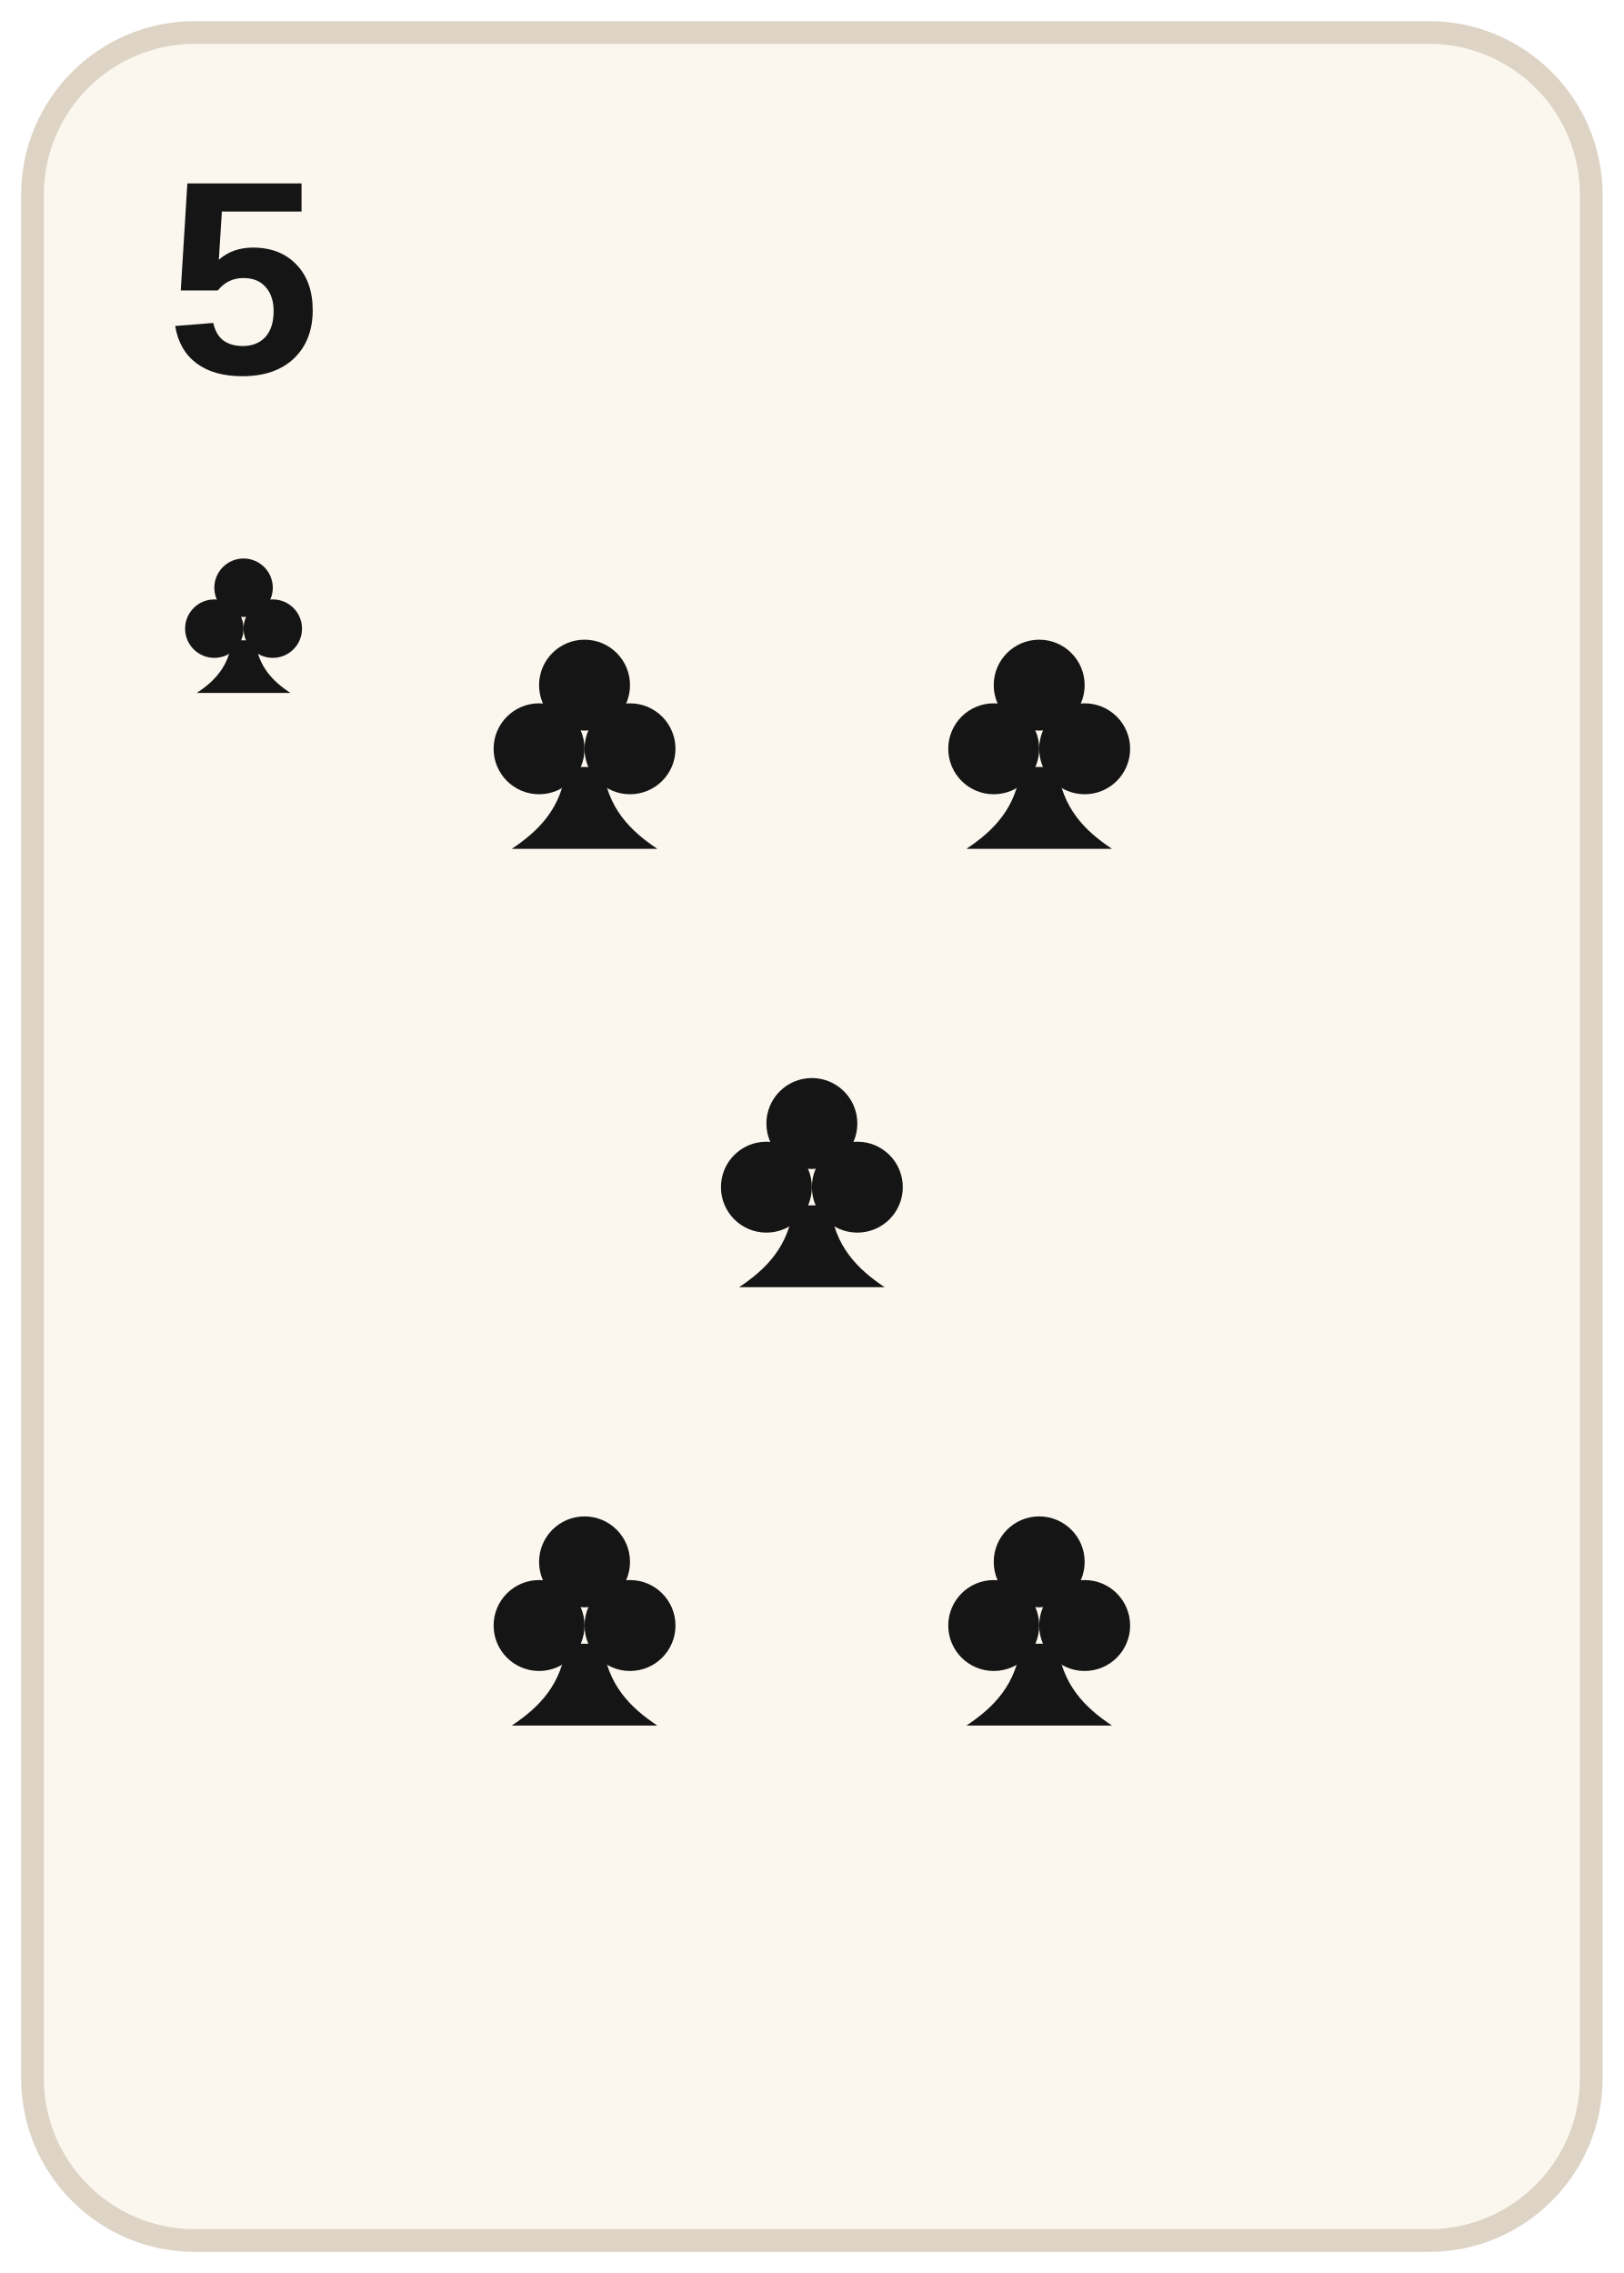
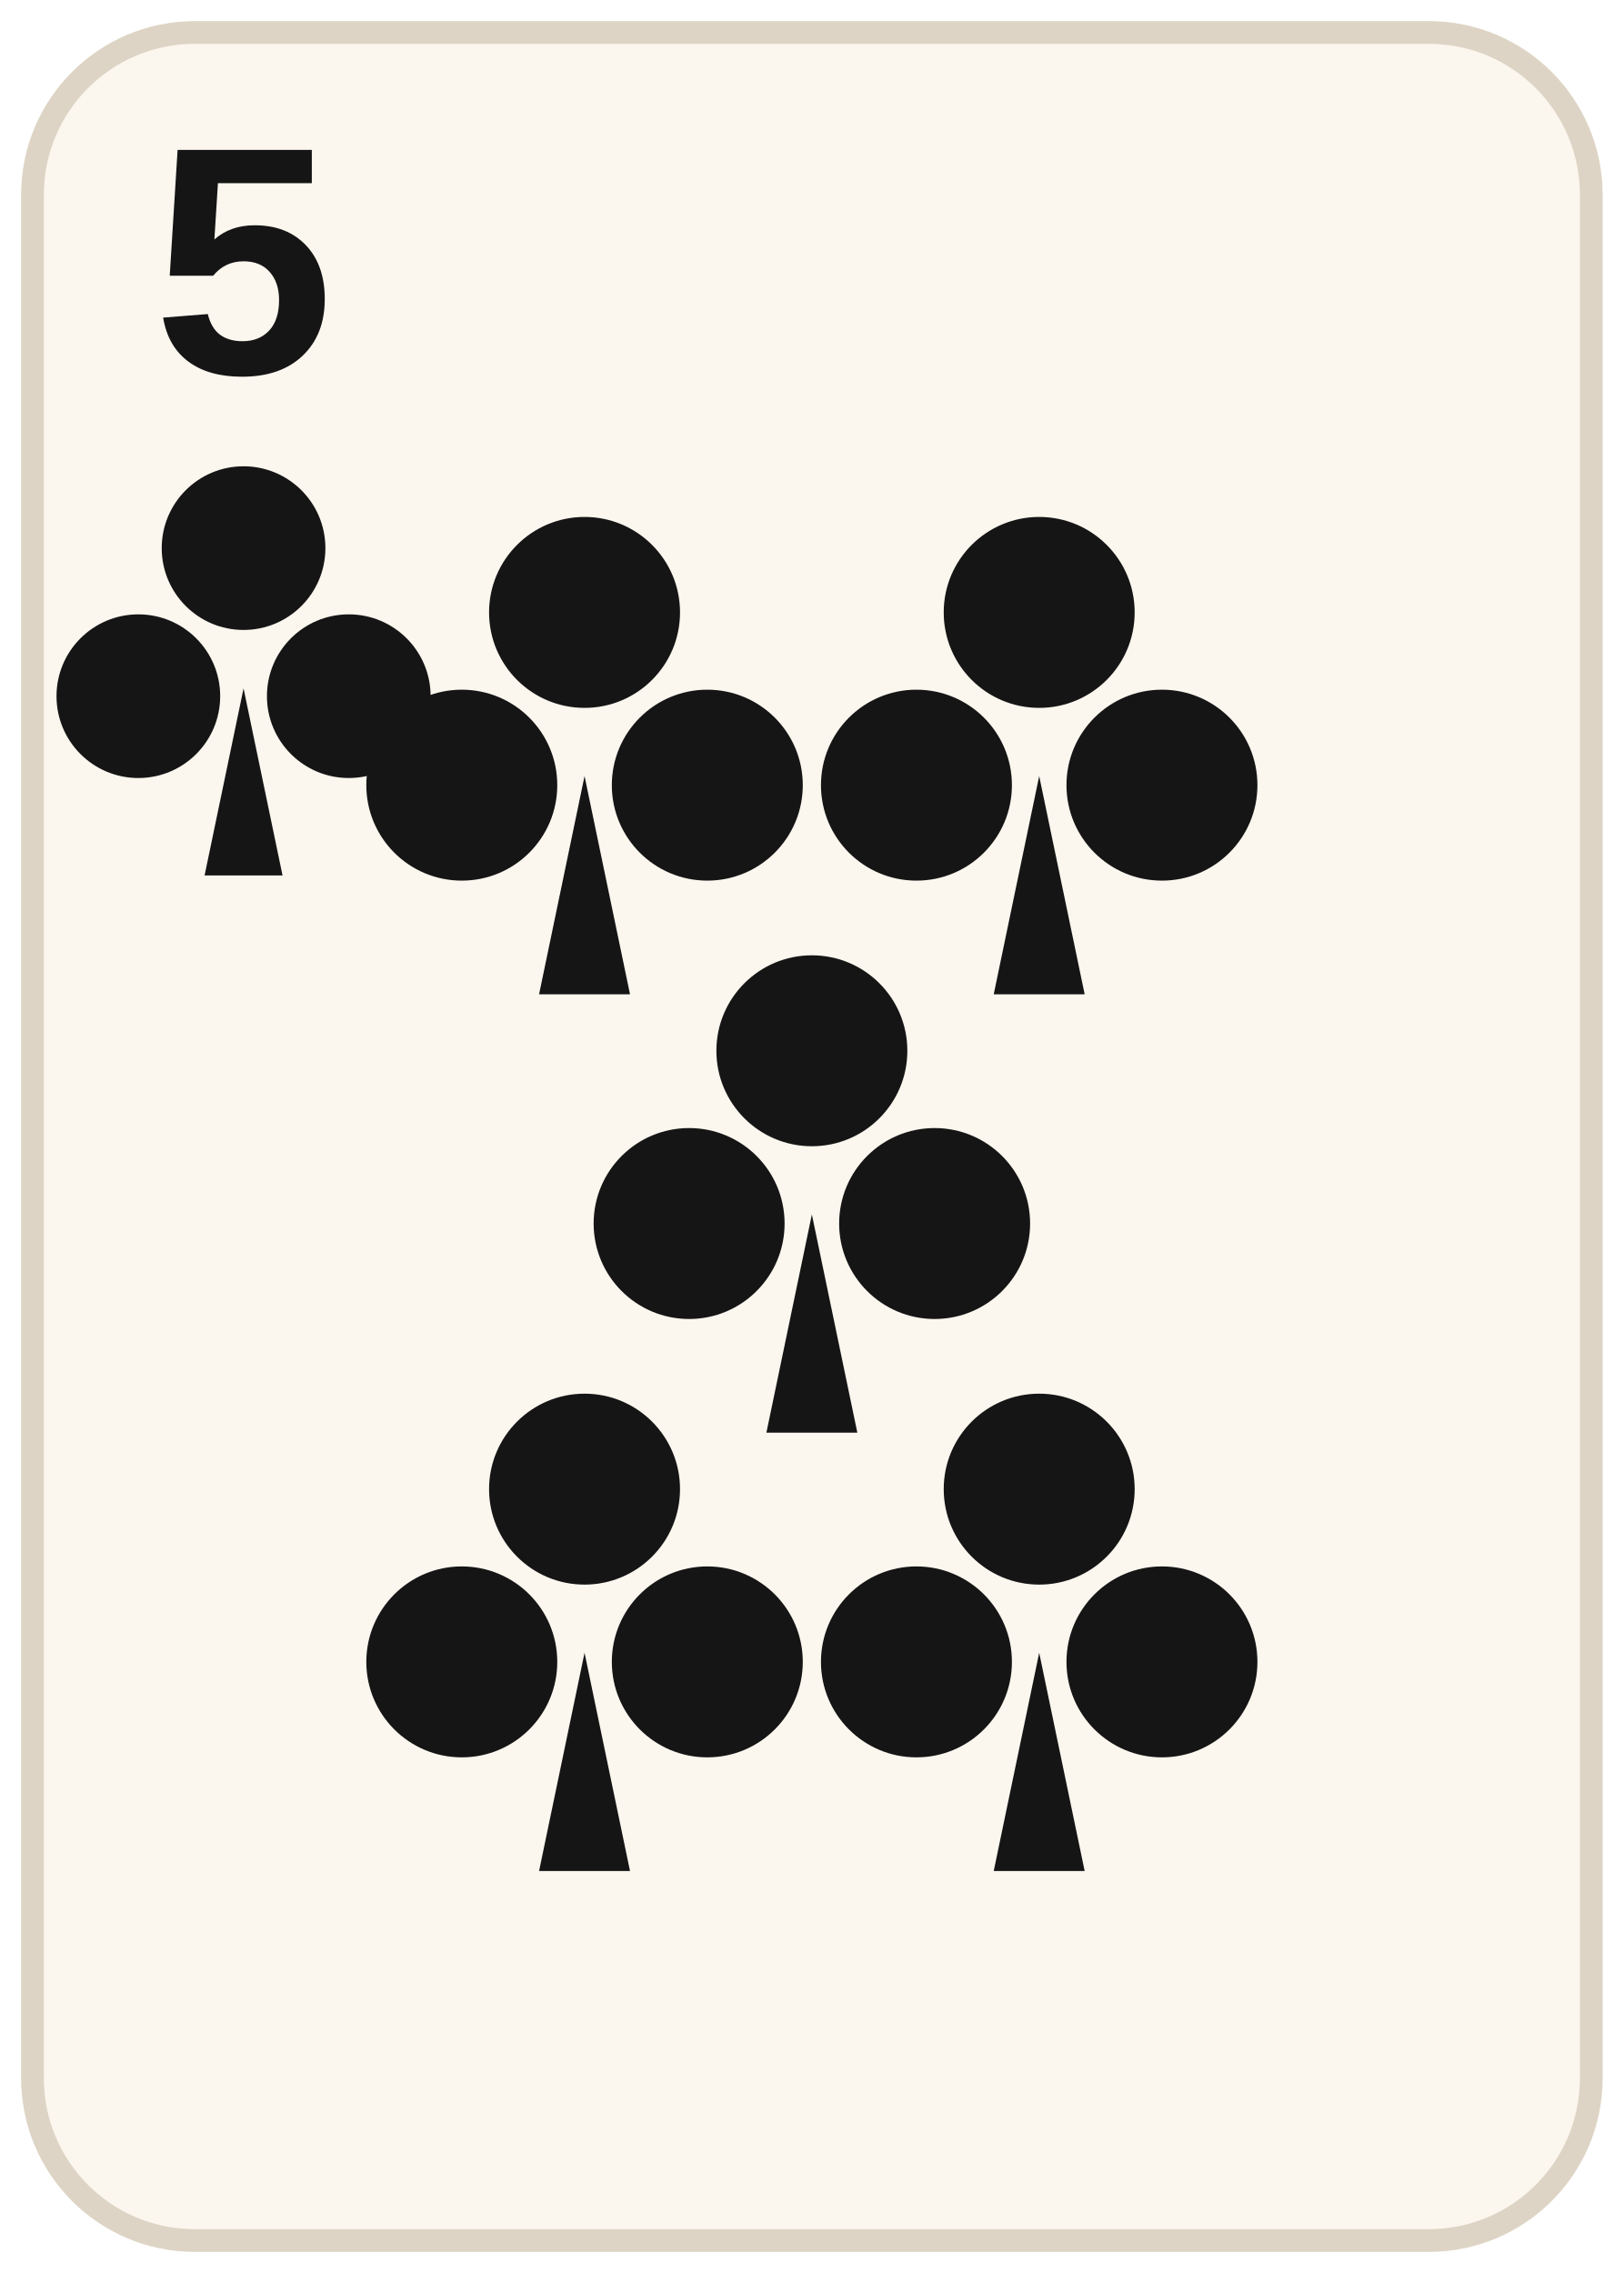
<svg xmlns="http://www.w3.org/2000/svg" viewBox="0 0 100 140" role="img" aria-label="5 of Clubs">
  <rect x="2" y="2" width="96" height="136" rx="10" fill="#fbf6ee" stroke="#ded4c5" stroke-width="1.4" />
  <g font-family="Haskoy,-apple-system,BlinkMacSystemFont,'Segoe UI',Arial,sans-serif">
-     <text x="15" y="23" fill="#151515" font-size="17" font-weight="600" text-anchor="middle">5</text>
-     <g fill="#151515" transform="translate(15 38) scale(0.18)">
-       <circle cx="0" cy="-10" r="10" />
-       <circle cx="-10" cy="4" r="10" />
-       <circle cx="10" cy="4" r="10" />
-       <path d="M-4 8c-1 9-6 14-12 18h32c-6-4-11-9-12-18Z" />
+     <text x="15" y="23" fill="#151515" font-size="20" font-weight="700" text-anchor="middle">5</text>
+     <g fill="#151515" transform="translate(15 40) scale(0.24)">
+       <path d="M-21-26a21 21 0 1 0 42 0 21 21 0 1 0-42 0ZM-48 12a21 21 0 1 0 42 0 21 21 0 1 0-42 0ZM6 12a21 21 0 1 0 42 0 21 21 0 1 0-42 0ZM0 10 10 58H-10Z" />
    </g>
  </g>
  <g>
    <g fill="#151515" transform="translate(36 45) scale(0.28)">
-       <circle cx="0" cy="-10" r="10" />
-       <circle cx="-10" cy="4" r="10" />
-       <circle cx="10" cy="4" r="10" />
-       <path d="M-4 8c-1 9-6 14-12 18h32c-6-4-11-9-12-18Z" />
+       <path d="M-21-26a21 21 0 1 0 42 0 21 21 0 1 0-42 0ZM-48 12a21 21 0 1 0 42 0 21 21 0 1 0-42 0ZM6 12a21 21 0 1 0 42 0 21 21 0 1 0-42 0ZM0 10 10 58H-10Z" />
    </g>
    <g fill="#151515" transform="translate(64 45) scale(0.28)">
-       <circle cx="0" cy="-10" r="10" />
-       <circle cx="-10" cy="4" r="10" />
-       <circle cx="10" cy="4" r="10" />
-       <path d="M-4 8c-1 9-6 14-12 18h32c-6-4-11-9-12-18Z" />
+       <path d="M-21-26a21 21 0 1 0 42 0 21 21 0 1 0-42 0ZM-48 12a21 21 0 1 0 42 0 21 21 0 1 0-42 0ZM6 12a21 21 0 1 0 42 0 21 21 0 1 0-42 0ZM0 10 10 58H-10Z" />
    </g>
    <g fill="#151515" transform="translate(50 72) scale(0.28)">
-       <circle cx="0" cy="-10" r="10" />
-       <circle cx="-10" cy="4" r="10" />
-       <circle cx="10" cy="4" r="10" />
-       <path d="M-4 8c-1 9-6 14-12 18h32c-6-4-11-9-12-18Z" />
+       <path d="M-21-26a21 21 0 1 0 42 0 21 21 0 1 0-42 0ZM-48 12a21 21 0 1 0 42 0 21 21 0 1 0-42 0ZM6 12a21 21 0 1 0 42 0 21 21 0 1 0-42 0ZM0 10 10 58H-10Z" />
    </g>
    <g fill="#151515" transform="translate(36 99) scale(0.28)">
-       <circle cx="0" cy="-10" r="10" />
-       <circle cx="-10" cy="4" r="10" />
-       <circle cx="10" cy="4" r="10" />
-       <path d="M-4 8c-1 9-6 14-12 18h32c-6-4-11-9-12-18Z" />
+       <path d="M-21-26a21 21 0 1 0 42 0 21 21 0 1 0-42 0ZM-48 12a21 21 0 1 0 42 0 21 21 0 1 0-42 0ZM6 12a21 21 0 1 0 42 0 21 21 0 1 0-42 0ZM0 10 10 58H-10Z" />
    </g>
    <g fill="#151515" transform="translate(64 99) scale(0.28)">
-       <circle cx="0" cy="-10" r="10" />
-       <circle cx="-10" cy="4" r="10" />
-       <circle cx="10" cy="4" r="10" />
-       <path d="M-4 8c-1 9-6 14-12 18h32c-6-4-11-9-12-18Z" />
+       <path d="M-21-26a21 21 0 1 0 42 0 21 21 0 1 0-42 0ZM-48 12a21 21 0 1 0 42 0 21 21 0 1 0-42 0ZM6 12a21 21 0 1 0 42 0 21 21 0 1 0-42 0ZM0 10 10 58H-10Z" />
    </g>
  </g>
</svg>
